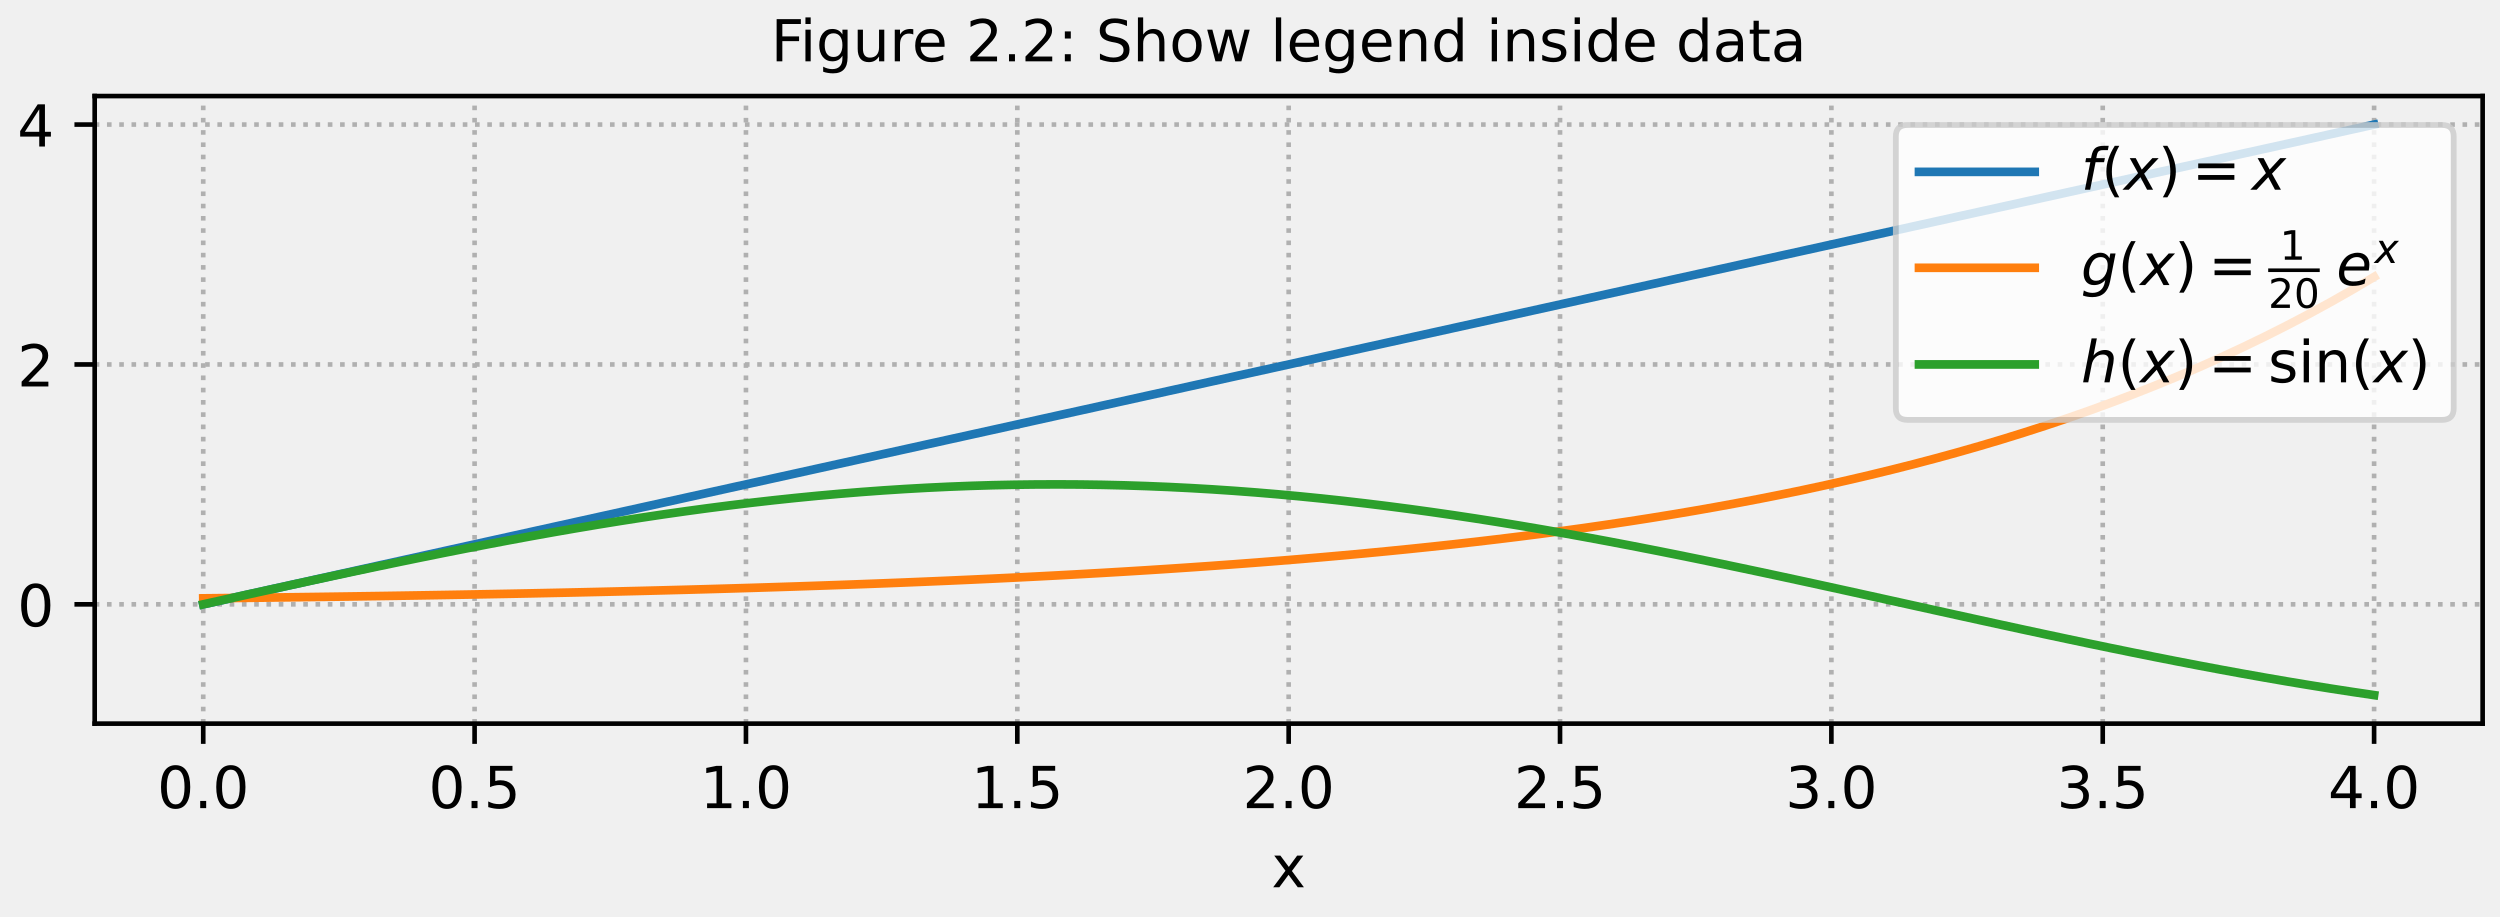
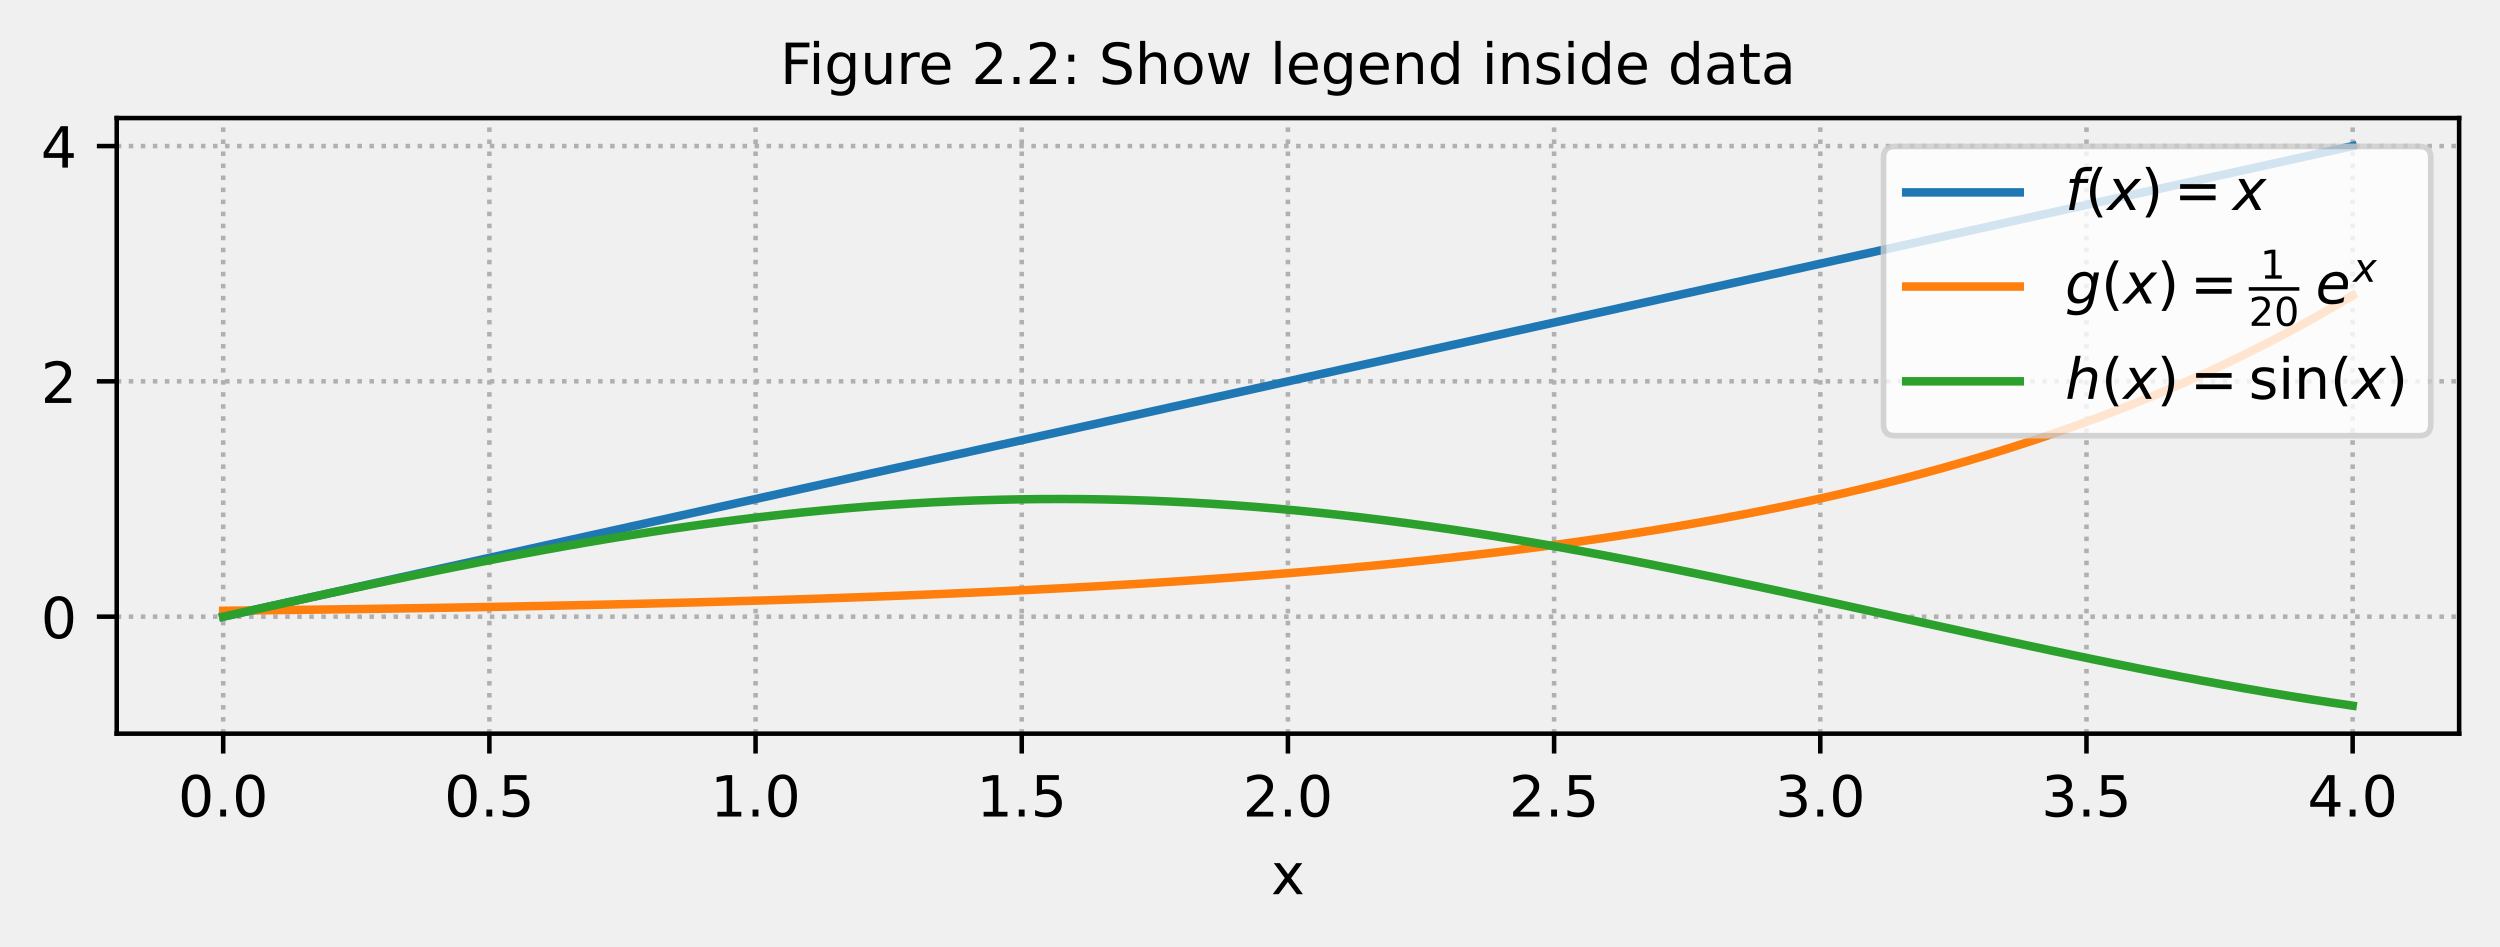
- <svg xmlns="http://www.w3.org/2000/svg" xmlns:xlink="http://www.w3.org/1999/xlink" width="432pt" height="158.4pt" viewBox="0 0 432 158.4" version="1.1">
+ <svg xmlns="http://www.w3.org/2000/svg" xmlns:xlink="http://www.w3.org/1999/xlink" width="440.4pt" height="166.8pt" viewBox="0 0 440.4 166.8" version="1.1">
  <defs>
    <style type="text/css">*{stroke-linejoin: round; stroke-linecap: butt}</style>
  </defs>
  <g id="figure_1">
    <g id="patch_1">
-       <path d="M 0 158.4  L 432 158.4  L 432 0  L 0 0  L 0 158.4  z " style="fill: none" />
+       <path d="M 0 166.8  L 440.4 166.8  L 440.4 0  L 0 0  L 0 166.8  z " style="fill: none" />
    </g>
    <g id="axes_1">
      <g id="patch_2">
-         <path d="M 16.363 125.044  L 429 125.044  L 429 16.599  L 16.363 16.599  L 16.363 125.044  z " style="fill: none" />
+         <path d="M 20.562 129.243  L 433.2 129.243  L 433.2 20.798  L 20.562 20.798  L 20.562 129.243  z " style="fill: none" />
      </g>
      <g id="matplotlib.axis_1">
        <g id="xtick_1">
          <g id="line2d_1">
-             <path d="M 35.119 125.044  L 35.119 16.599  " clip-path="url(#pe6e85cecbb)" style="fill: none; stroke-dasharray: 0.8,1.32; stroke-dashoffset: 0; stroke: #b0b0b0; stroke-width: 0.8" />
+             <path d="M 39.319 129.243  L 39.319 20.798  " clip-path="url(#p8696e04c1e)" style="fill: none; stroke-dasharray: 0.8,1.32; stroke-dashoffset: 0; stroke: #b0b0b0; stroke-width: 0.8" />
          </g>
          <g id="line2d_2">
            <defs>
-               <path id="md939936d06" d="M 0 0  L 0 3.5  " style="stroke: #000000; stroke-width: 0.8" />
+               <path id="m821833f0b9" d="M 0 0  L 0 3.5  " style="stroke: #000000; stroke-width: 0.8" />
            </defs>
            <g>
-               <use xlink:href="#md939936d06" x="35.119" y="125.044" style="stroke: #000000; stroke-width: 0.8" />
+               <use xlink:href="#m821833f0b9" x="39.319" y="129.243" style="stroke: #000000; stroke-width: 0.8" />
            </g>
          </g>
          <g id="text_1">
-             <text style="font-size: 10px; font-family: 'DejaVu Sans', 'Bitstream Vera Sans', 'Computer Modern Sans Serif', 'Lucida Grande', 'Verdana', 'Geneva', 'Lucid', 'Arial', 'Helvetica', 'Avant Garde', sans-serif; text-anchor: middle" x="35.119" y="139.642" transform="rotate(-0 35.11897 139.6419)">0.0</text>
+             <text style="font-size: 10px; font-family: 'DejaVu Sans', 'Bitstream Vera Sans', 'Computer Modern Sans Serif', 'Lucida Grande', 'Verdana', 'Geneva', 'Lucid', 'Arial', 'Helvetica', 'Avant Garde', sans-serif; text-anchor: middle" x="39.319" y="143.842" transform="rotate(-0 39.31873 143.8417)">0.0</text>
          </g>
        </g>
        <g id="xtick_2">
          <g id="line2d_3">
-             <path d="M 82.01 125.044  L 82.01 16.599  " clip-path="url(#pe6e85cecbb)" style="fill: none; stroke-dasharray: 0.8,1.32; stroke-dashoffset: 0; stroke: #b0b0b0; stroke-width: 0.8" />
+             <path d="M 86.209 129.243  L 86.209 20.798  " clip-path="url(#p8696e04c1e)" style="fill: none; stroke-dasharray: 0.8,1.32; stroke-dashoffset: 0; stroke: #b0b0b0; stroke-width: 0.8" />
          </g>
          <g id="line2d_4">
            <g>
-               <use xlink:href="#md939936d06" x="82.01" y="125.044" style="stroke: #000000; stroke-width: 0.8" />
+               <use xlink:href="#m821833f0b9" x="86.209" y="129.243" style="stroke: #000000; stroke-width: 0.8" />
            </g>
          </g>
          <g id="text_2">
-             <text style="font-size: 10px; font-family: 'DejaVu Sans', 'Bitstream Vera Sans', 'Computer Modern Sans Serif', 'Lucida Grande', 'Verdana', 'Geneva', 'Lucid', 'Arial', 'Helvetica', 'Avant Garde', sans-serif; text-anchor: middle" x="82.01" y="139.642" transform="rotate(-0 82.00954 139.6419)">0.5</text>
+             <text style="font-size: 10px; font-family: 'DejaVu Sans', 'Bitstream Vera Sans', 'Computer Modern Sans Serif', 'Lucida Grande', 'Verdana', 'Geneva', 'Lucid', 'Arial', 'Helvetica', 'Avant Garde', sans-serif; text-anchor: middle" x="86.209" y="143.842" transform="rotate(-0 86.2093 143.8417)">0.5</text>
          </g>
        </g>
        <g id="xtick_3">
          <g id="line2d_5">
-             <path d="M 128.9 125.044  L 128.9 16.599  " clip-path="url(#pe6e85cecbb)" style="fill: none; stroke-dasharray: 0.8,1.32; stroke-dashoffset: 0; stroke: #b0b0b0; stroke-width: 0.8" />
+             <path d="M 133.1 129.243  L 133.1 20.798  " clip-path="url(#p8696e04c1e)" style="fill: none; stroke-dasharray: 0.8,1.32; stroke-dashoffset: 0; stroke: #b0b0b0; stroke-width: 0.8" />
          </g>
          <g id="line2d_6">
            <g>
-               <use xlink:href="#md939936d06" x="128.9" y="125.044" style="stroke: #000000; stroke-width: 0.8" />
+               <use xlink:href="#m821833f0b9" x="133.1" y="129.243" style="stroke: #000000; stroke-width: 0.8" />
            </g>
          </g>
          <g id="text_3">
-             <text style="font-size: 10px; font-family: 'DejaVu Sans', 'Bitstream Vera Sans', 'Computer Modern Sans Serif', 'Lucida Grande', 'Verdana', 'Geneva', 'Lucid', 'Arial', 'Helvetica', 'Avant Garde', sans-serif; text-anchor: middle" x="128.9" y="139.642" transform="rotate(-0 128.9001 139.6419)">1.0</text>
+             <text style="font-size: 10px; font-family: 'DejaVu Sans', 'Bitstream Vera Sans', 'Computer Modern Sans Serif', 'Lucida Grande', 'Verdana', 'Geneva', 'Lucid', 'Arial', 'Helvetica', 'Avant Garde', sans-serif; text-anchor: middle" x="133.1" y="143.842" transform="rotate(-0 133.0999 143.8417)">1.0</text>
          </g>
        </g>
        <g id="xtick_4">
          <g id="line2d_7">
-             <path d="M 175.791 125.044  L 175.791 16.599  " clip-path="url(#pe6e85cecbb)" style="fill: none; stroke-dasharray: 0.8,1.32; stroke-dashoffset: 0; stroke: #b0b0b0; stroke-width: 0.8" />
+             <path d="M 179.99 129.243  L 179.99 20.798  " clip-path="url(#p8696e04c1e)" style="fill: none; stroke-dasharray: 0.8,1.32; stroke-dashoffset: 0; stroke: #b0b0b0; stroke-width: 0.8" />
          </g>
          <g id="line2d_8">
            <g>
-               <use xlink:href="#md939936d06" x="175.791" y="125.044" style="stroke: #000000; stroke-width: 0.8" />
+               <use xlink:href="#m821833f0b9" x="179.99" y="129.243" style="stroke: #000000; stroke-width: 0.8" />
            </g>
          </g>
          <g id="text_4">
-             <text style="font-size: 10px; font-family: 'DejaVu Sans', 'Bitstream Vera Sans', 'Computer Modern Sans Serif', 'Lucida Grande', 'Verdana', 'Geneva', 'Lucid', 'Arial', 'Helvetica', 'Avant Garde', sans-serif; text-anchor: middle" x="175.791" y="139.642" transform="rotate(-0 175.7907 139.6419)">1.5</text>
+             <text style="font-size: 10px; font-family: 'DejaVu Sans', 'Bitstream Vera Sans', 'Computer Modern Sans Serif', 'Lucida Grande', 'Verdana', 'Geneva', 'Lucid', 'Arial', 'Helvetica', 'Avant Garde', sans-serif; text-anchor: middle" x="179.99" y="143.842" transform="rotate(-0 179.9904 143.8417)">1.5</text>
          </g>
        </g>
        <g id="xtick_5">
          <g id="line2d_9">
-             <path d="M 222.681 125.044  L 222.681 16.599  " clip-path="url(#pe6e85cecbb)" style="fill: none; stroke-dasharray: 0.8,1.32; stroke-dashoffset: 0; stroke: #b0b0b0; stroke-width: 0.8" />
+             <path d="M 226.881 129.243  L 226.881 20.798  " clip-path="url(#p8696e04c1e)" style="fill: none; stroke-dasharray: 0.8,1.32; stroke-dashoffset: 0; stroke: #b0b0b0; stroke-width: 0.8" />
          </g>
          <g id="line2d_10">
            <g>
-               <use xlink:href="#md939936d06" x="222.681" y="125.044" style="stroke: #000000; stroke-width: 0.8" />
+               <use xlink:href="#m821833f0b9" x="226.881" y="129.243" style="stroke: #000000; stroke-width: 0.8" />
            </g>
          </g>
          <g id="text_5">
-             <text style="font-size: 10px; font-family: 'DejaVu Sans', 'Bitstream Vera Sans', 'Computer Modern Sans Serif', 'Lucida Grande', 'Verdana', 'Geneva', 'Lucid', 'Arial', 'Helvetica', 'Avant Garde', sans-serif; text-anchor: middle" x="222.681" y="139.642" transform="rotate(-0 222.6813 139.6419)">2.0</text>
+             <text style="font-size: 10px; font-family: 'DejaVu Sans', 'Bitstream Vera Sans', 'Computer Modern Sans Serif', 'Lucida Grande', 'Verdana', 'Geneva', 'Lucid', 'Arial', 'Helvetica', 'Avant Garde', sans-serif; text-anchor: middle" x="226.881" y="143.842" transform="rotate(-0 226.881 143.8417)">2.0</text>
          </g>
        </g>
        <g id="xtick_6">
          <g id="line2d_11">
-             <path d="M 269.572 125.044  L 269.572 16.599  " clip-path="url(#pe6e85cecbb)" style="fill: none; stroke-dasharray: 0.8,1.32; stroke-dashoffset: 0; stroke: #b0b0b0; stroke-width: 0.8" />
+             <path d="M 273.772 129.243  L 273.772 20.798  " clip-path="url(#p8696e04c1e)" style="fill: none; stroke-dasharray: 0.8,1.32; stroke-dashoffset: 0; stroke: #b0b0b0; stroke-width: 0.8" />
          </g>
          <g id="line2d_12">
            <g>
-               <use xlink:href="#md939936d06" x="269.572" y="125.044" style="stroke: #000000; stroke-width: 0.8" />
+               <use xlink:href="#m821833f0b9" x="273.772" y="129.243" style="stroke: #000000; stroke-width: 0.8" />
            </g>
          </g>
          <g id="text_6">
-             <text style="font-size: 10px; font-family: 'DejaVu Sans', 'Bitstream Vera Sans', 'Computer Modern Sans Serif', 'Lucida Grande', 'Verdana', 'Geneva', 'Lucid', 'Arial', 'Helvetica', 'Avant Garde', sans-serif; text-anchor: middle" x="269.572" y="139.642" transform="rotate(-0 269.5718 139.6419)">2.5</text>
+             <text style="font-size: 10px; font-family: 'DejaVu Sans', 'Bitstream Vera Sans', 'Computer Modern Sans Serif', 'Lucida Grande', 'Verdana', 'Geneva', 'Lucid', 'Arial', 'Helvetica', 'Avant Garde', sans-serif; text-anchor: middle" x="273.772" y="143.842" transform="rotate(-0 273.7716 143.8417)">2.5</text>
          </g>
        </g>
        <g id="xtick_7">
          <g id="line2d_13">
-             <path d="M 316.462 125.044  L 316.462 16.599  " clip-path="url(#pe6e85cecbb)" style="fill: none; stroke-dasharray: 0.8,1.32; stroke-dashoffset: 0; stroke: #b0b0b0; stroke-width: 0.8" />
+             <path d="M 320.662 129.243  L 320.662 20.798  " clip-path="url(#p8696e04c1e)" style="fill: none; stroke-dasharray: 0.8,1.32; stroke-dashoffset: 0; stroke: #b0b0b0; stroke-width: 0.8" />
          </g>
          <g id="line2d_14">
            <g>
-               <use xlink:href="#md939936d06" x="316.462" y="125.044" style="stroke: #000000; stroke-width: 0.8" />
+               <use xlink:href="#m821833f0b9" x="320.662" y="129.243" style="stroke: #000000; stroke-width: 0.8" />
            </g>
          </g>
          <g id="text_7">
-             <text style="font-size: 10px; font-family: 'DejaVu Sans', 'Bitstream Vera Sans', 'Computer Modern Sans Serif', 'Lucida Grande', 'Verdana', 'Geneva', 'Lucid', 'Arial', 'Helvetica', 'Avant Garde', sans-serif; text-anchor: middle" x="316.462" y="139.642" transform="rotate(-0 316.4624 139.6419)">3.0</text>
+             <text style="font-size: 10px; font-family: 'DejaVu Sans', 'Bitstream Vera Sans', 'Computer Modern Sans Serif', 'Lucida Grande', 'Verdana', 'Geneva', 'Lucid', 'Arial', 'Helvetica', 'Avant Garde', sans-serif; text-anchor: middle" x="320.662" y="143.842" transform="rotate(-0 320.6622 143.8417)">3.0</text>
          </g>
        </g>
        <g id="xtick_8">
          <g id="line2d_15">
-             <path d="M 363.353 125.044  L 363.353 16.599  " clip-path="url(#pe6e85cecbb)" style="fill: none; stroke-dasharray: 0.8,1.32; stroke-dashoffset: 0; stroke: #b0b0b0; stroke-width: 0.8" />
+             <path d="M 367.553 129.243  L 367.553 20.798  " clip-path="url(#p8696e04c1e)" style="fill: none; stroke-dasharray: 0.8,1.32; stroke-dashoffset: 0; stroke: #b0b0b0; stroke-width: 0.8" />
          </g>
          <g id="line2d_16">
            <g>
-               <use xlink:href="#md939936d06" x="363.353" y="125.044" style="stroke: #000000; stroke-width: 0.8" />
+               <use xlink:href="#m821833f0b9" x="367.553" y="129.243" style="stroke: #000000; stroke-width: 0.8" />
            </g>
          </g>
          <g id="text_8">
-             <text style="font-size: 10px; font-family: 'DejaVu Sans', 'Bitstream Vera Sans', 'Computer Modern Sans Serif', 'Lucida Grande', 'Verdana', 'Geneva', 'Lucid', 'Arial', 'Helvetica', 'Avant Garde', sans-serif; text-anchor: middle" x="363.353" y="139.642" transform="rotate(-0 363.353 139.6419)">3.5</text>
+             <text style="font-size: 10px; font-family: 'DejaVu Sans', 'Bitstream Vera Sans', 'Computer Modern Sans Serif', 'Lucida Grande', 'Verdana', 'Geneva', 'Lucid', 'Arial', 'Helvetica', 'Avant Garde', sans-serif; text-anchor: middle" x="367.553" y="143.842" transform="rotate(-0 367.5527 143.8417)">3.5</text>
          </g>
        </g>
        <g id="xtick_9">
          <g id="line2d_17">
-             <path d="M 410.244 125.044  L 410.244 16.599  " clip-path="url(#pe6e85cecbb)" style="fill: none; stroke-dasharray: 0.8,1.32; stroke-dashoffset: 0; stroke: #b0b0b0; stroke-width: 0.8" />
+             <path d="M 414.443 129.243  L 414.443 20.798  " clip-path="url(#p8696e04c1e)" style="fill: none; stroke-dasharray: 0.8,1.32; stroke-dashoffset: 0; stroke: #b0b0b0; stroke-width: 0.8" />
          </g>
          <g id="line2d_18">
            <g>
-               <use xlink:href="#md939936d06" x="410.244" y="125.044" style="stroke: #000000; stroke-width: 0.8" />
+               <use xlink:href="#m821833f0b9" x="414.443" y="129.243" style="stroke: #000000; stroke-width: 0.8" />
            </g>
          </g>
          <g id="text_9">
-             <text style="font-size: 10px; font-family: 'DejaVu Sans', 'Bitstream Vera Sans', 'Computer Modern Sans Serif', 'Lucida Grande', 'Verdana', 'Geneva', 'Lucid', 'Arial', 'Helvetica', 'Avant Garde', sans-serif; text-anchor: middle" x="410.244" y="139.642" transform="rotate(-0 410.2435 139.6419)">4.0</text>
+             <text style="font-size: 10px; font-family: 'DejaVu Sans', 'Bitstream Vera Sans', 'Computer Modern Sans Serif', 'Lucida Grande', 'Verdana', 'Geneva', 'Lucid', 'Arial', 'Helvetica', 'Avant Garde', sans-serif; text-anchor: middle" x="414.443" y="143.842" transform="rotate(-0 414.4433 143.8417)">4.0</text>
          </g>
        </g>
        <g id="text_10">
-           <text style="font-size: 10px; font-family: 'DejaVu Sans', 'Bitstream Vera Sans', 'Computer Modern Sans Serif', 'Lucida Grande', 'Verdana', 'Geneva', 'Lucid', 'Arial', 'Helvetica', 'Avant Garde', sans-serif; text-anchor: middle" x="222.681" y="153.32" transform="rotate(-0 222.6813 153.3201)">x</text>
+           <text style="font-size: 10px; font-family: 'DejaVu Sans', 'Bitstream Vera Sans', 'Computer Modern Sans Serif', 'Lucida Grande', 'Verdana', 'Geneva', 'Lucid', 'Arial', 'Helvetica', 'Avant Garde', sans-serif; text-anchor: middle" x="226.881" y="157.52" transform="rotate(-0 226.881 157.5198)">x</text>
        </g>
      </g>
      <g id="matplotlib.axis_2">
        <g id="ytick_1">
          <g id="line2d_19">
-             <path d="M 16.363 104.429  L 429 104.429  " clip-path="url(#pe6e85cecbb)" style="fill: none; stroke-dasharray: 0.8,1.32; stroke-dashoffset: 0; stroke: #b0b0b0; stroke-width: 0.8" />
+             <path d="M 20.562 108.629  L 433.2 108.629  " clip-path="url(#p8696e04c1e)" style="fill: none; stroke-dasharray: 0.8,1.32; stroke-dashoffset: 0; stroke: #b0b0b0; stroke-width: 0.8" />
          </g>
          <g id="line2d_20">
            <defs>
-               <path id="m8691de500a" d="M 0 0  L -3.5 0  " style="stroke: #000000; stroke-width: 0.8" />
+               <path id="meccaccd189" d="M 0 0  L -3.5 0  " style="stroke: #000000; stroke-width: 0.8" />
            </defs>
            <g>
-               <use xlink:href="#m8691de500a" x="16.363" y="104.429" style="stroke: #000000; stroke-width: 0.8" />
+               <use xlink:href="#meccaccd189" x="20.562" y="108.629" style="stroke: #000000; stroke-width: 0.8" />
            </g>
          </g>
          <g id="text_11">
-             <text style="font-size: 10px; font-family: 'DejaVu Sans', 'Bitstream Vera Sans', 'Computer Modern Sans Serif', 'Lucida Grande', 'Verdana', 'Geneva', 'Lucid', 'Arial', 'Helvetica', 'Avant Garde', sans-serif; text-anchor: end" x="9.363" y="108.228" transform="rotate(-0 9.36274 108.2285)">0</text>
+             <text style="font-size: 10px; font-family: 'DejaVu Sans', 'Bitstream Vera Sans', 'Computer Modern Sans Serif', 'Lucida Grande', 'Verdana', 'Geneva', 'Lucid', 'Arial', 'Helvetica', 'Avant Garde', sans-serif; text-anchor: end" x="13.562" y="112.428" transform="rotate(-0 13.5625 112.4282)">0</text>
          </g>
        </g>
        <g id="ytick_2">
          <g id="line2d_21">
-             <path d="M 16.363 62.979  L 429 62.979  " clip-path="url(#pe6e85cecbb)" style="fill: none; stroke-dasharray: 0.8,1.32; stroke-dashoffset: 0; stroke: #b0b0b0; stroke-width: 0.8" />
+             <path d="M 20.562 67.178  L 433.2 67.178  " clip-path="url(#p8696e04c1e)" style="fill: none; stroke-dasharray: 0.8,1.32; stroke-dashoffset: 0; stroke: #b0b0b0; stroke-width: 0.8" />
          </g>
          <g id="line2d_22">
            <g>
-               <use xlink:href="#m8691de500a" x="16.363" y="62.979" style="stroke: #000000; stroke-width: 0.8" />
+               <use xlink:href="#meccaccd189" x="20.562" y="67.178" style="stroke: #000000; stroke-width: 0.8" />
            </g>
          </g>
          <g id="text_12">
-             <text style="font-size: 10px; font-family: 'DejaVu Sans', 'Bitstream Vera Sans', 'Computer Modern Sans Serif', 'Lucida Grande', 'Verdana', 'Geneva', 'Lucid', 'Arial', 'Helvetica', 'Avant Garde', sans-serif; text-anchor: end" x="9.363" y="66.778" transform="rotate(-0 9.36274 66.77783)">2</text>
+             <text style="font-size: 10px; font-family: 'DejaVu Sans', 'Bitstream Vera Sans', 'Computer Modern Sans Serif', 'Lucida Grande', 'Verdana', 'Geneva', 'Lucid', 'Arial', 'Helvetica', 'Avant Garde', sans-serif; text-anchor: end" x="13.562" y="70.978" transform="rotate(-0 13.5625 70.97759)">2</text>
          </g>
        </g>
        <g id="ytick_3">
          <g id="line2d_23">
-             <path d="M 16.363 21.528  L 429 21.528  " clip-path="url(#pe6e85cecbb)" style="fill: none; stroke-dasharray: 0.8,1.32; stroke-dashoffset: 0; stroke: #b0b0b0; stroke-width: 0.8" />
+             <path d="M 20.562 25.728  L 433.2 25.728  " clip-path="url(#p8696e04c1e)" style="fill: none; stroke-dasharray: 0.8,1.32; stroke-dashoffset: 0; stroke: #b0b0b0; stroke-width: 0.8" />
          </g>
          <g id="line2d_24">
            <g>
-               <use xlink:href="#m8691de500a" x="16.363" y="21.528" style="stroke: #000000; stroke-width: 0.8" />
+               <use xlink:href="#meccaccd189" x="20.562" y="25.728" style="stroke: #000000; stroke-width: 0.8" />
            </g>
          </g>
          <g id="text_13">
-             <text style="font-size: 10px; font-family: 'DejaVu Sans', 'Bitstream Vera Sans', 'Computer Modern Sans Serif', 'Lucida Grande', 'Verdana', 'Geneva', 'Lucid', 'Arial', 'Helvetica', 'Avant Garde', sans-serif; text-anchor: end" x="9.363" y="25.327" transform="rotate(-0 9.36274 25.32721)">4</text>
+             <text style="font-size: 10px; font-family: 'DejaVu Sans', 'Bitstream Vera Sans', 'Computer Modern Sans Serif', 'Lucida Grande', 'Verdana', 'Geneva', 'Lucid', 'Arial', 'Helvetica', 'Avant Garde', sans-serif; text-anchor: end" x="13.562" y="29.527" transform="rotate(-0 13.5625 29.52697)">4</text>
          </g>
        </g>
      </g>
      <g id="line2d_25">
-         <path d="M 35.119 104.429  L 38.908 103.592  L 42.697 102.754  L 46.486 101.917  L 50.276 101.08  L 54.065 100.242  L 57.854 99.405  L 61.643 98.568  L 65.432 97.73  L 69.221 96.893  L 73.01 96.055  L 76.799 95.218  L 80.589 94.381  L 84.378 93.543  L 88.167 92.706  L 91.956 91.868  L 95.745 91.031  L 99.534 90.194  L 103.323 89.356  L 107.113 88.519  L 110.902 87.682  L 114.691 86.844  L 118.48 86.007  L 122.269 85.169  L 126.058 84.332  L 129.847 83.495  L 133.637 82.657  L 137.426 81.82  L 141.215 80.982  L 145.004 80.145  L 148.793 79.308  L 152.582 78.47  L 156.371 77.633  L 160.16 76.795  L 163.95 75.958  L 167.739 75.121  L 171.528 74.283  L 175.317 73.446  L 179.106 72.609  L 182.895 71.771  L 186.684 70.934  L 190.474 70.096  L 194.263 69.259  L 198.052 68.422  L 201.841 67.584  L 205.63 66.747  L 209.419 65.909  L 213.208 65.072  L 216.998 64.235  L 220.787 63.397  L 224.576 62.56  L 228.365 61.723  L 232.154 60.885  L 235.943 60.048  L 239.732 59.21  L 243.522 58.373  L 247.311 57.536  L 251.1 56.698  L 254.889 55.861  L 258.678 55.023  L 262.467 54.186  L 266.256 53.349  L 270.045 52.511  L 273.835 51.674  L 277.624 50.837  L 281.413 49.999  L 285.202 49.162  L 288.991 48.324  L 292.78 47.487  L 296.569 46.65  L 300.359 45.812  L 304.148 44.975  L 307.937 44.137  L 311.726 43.3  L 315.515 42.463  L 319.304 41.625  L 323.093 40.788  L 326.883 39.95  L 330.672 39.113  L 334.461 38.276  L 338.25 37.438  L 342.039 36.601  L 345.828 35.764  L 349.617 34.926  L 353.406 34.089  L 357.196 33.251  L 360.985 32.414  L 364.774 31.577  L 368.563 30.739  L 372.352 29.902  L 376.141 29.064  L 379.93 28.227  L 383.72 27.39  L 387.509 26.552  L 391.298 25.715  L 395.087 24.878  L 398.876 24.04  L 402.665 23.203  L 406.454 22.365  L 410.244 21.528  " clip-path="url(#pe6e85cecbb)" style="fill: none; stroke: #1f77b4; stroke-width: 1.5; stroke-linecap: square" />
+         <path d="M 39.319 108.629  L 43.108 107.792  L 46.897 106.954  L 50.686 106.117  L 54.475 105.279  L 58.264 104.442  L 62.054 103.605  L 65.843 102.767  L 69.632 101.93  L 73.421 101.093  L 77.21 100.255  L 80.999 99.418  L 84.788 98.58  L 88.578 97.743  L 92.367 96.906  L 96.156 96.068  L 99.945 95.231  L 103.734 94.393  L 107.523 93.556  L 111.312 92.719  L 115.101 91.881  L 118.891 91.044  L 122.68 90.206  L 126.469 89.369  L 130.258 88.532  L 134.047 87.694  L 137.836 86.857  L 141.625 86.02  L 145.415 85.182  L 149.204 84.345  L 152.993 83.507  L 156.782 82.67  L 160.571 81.833  L 164.36 80.995  L 168.149 80.158  L 171.939 79.32  L 175.728 78.483  L 179.517 77.646  L 183.306 76.808  L 187.095 75.971  L 190.884 75.134  L 194.673 74.296  L 198.462 73.459  L 202.252 72.621  L 206.041 71.784  L 209.83 70.947  L 213.619 70.109  L 217.408 69.272  L 221.197 68.434  L 224.986 67.597  L 228.776 66.76  L 232.565 65.922  L 236.354 65.085  L 240.143 64.248  L 243.932 63.41  L 247.721 62.573  L 251.51 61.735  L 255.3 60.898  L 259.089 60.061  L 262.878 59.223  L 266.667 58.386  L 270.456 57.548  L 274.245 56.711  L 278.034 55.874  L 281.823 55.036  L 285.613 54.199  L 289.402 53.361  L 293.191 52.524  L 296.98 51.687  L 300.769 50.849  L 304.558 50.012  L 308.347 49.175  L 312.137 48.337  L 315.926 47.5  L 319.715 46.662  L 323.504 45.825  L 327.293 44.988  L 331.082 44.15  L 334.871 43.313  L 338.661 42.475  L 342.45 41.638  L 346.239 40.801  L 350.028 39.963  L 353.817 39.126  L 357.606 38.289  L 361.395 37.451  L 365.185 36.614  L 368.974 35.776  L 372.763 34.939  L 376.552 34.102  L 380.341 33.264  L 384.13 32.427  L 387.919 31.589  L 391.708 30.752  L 395.498 29.915  L 399.287 29.077  L 403.076 28.24  L 406.865 27.403  L 410.654 26.565  L 414.443 25.728  " clip-path="url(#p8696e04c1e)" style="fill: none; stroke: #1f77b4; stroke-width: 1.5; stroke-linecap: square" />
      </g>
      <g id="line2d_26">
-         <path d="M 35.119 103.393  L 38.908 103.35  L 42.697 103.306  L 46.486 103.259  L 50.276 103.211  L 54.065 103.161  L 57.854 103.109  L 61.643 103.054  L 65.432 102.998  L 69.221 102.939  L 73.01 102.877  L 76.799 102.813  L 80.589 102.746  L 84.378 102.677  L 88.167 102.605  L 91.956 102.53  L 95.745 102.451  L 99.534 102.37  L 103.323 102.285  L 107.113 102.196  L 110.902 102.104  L 114.691 102.008  L 118.48 101.909  L 122.269 101.805  L 126.058 101.696  L 129.847 101.584  L 133.637 101.466  L 137.426 101.344  L 141.215 101.217  L 145.004 101.085  L 148.793 100.947  L 152.582 100.803  L 156.371 100.654  L 160.16 100.498  L 163.95 100.336  L 167.739 100.167  L 171.528 99.991  L 175.317 99.808  L 179.106 99.618  L 182.895 99.42  L 186.684 99.213  L 190.474 98.998  L 194.263 98.774  L 198.052 98.541  L 201.841 98.298  L 205.63 98.045  L 209.419 97.782  L 213.208 97.508  L 216.998 97.222  L 220.787 96.925  L 224.576 96.616  L 228.365 96.294  L 232.154 95.958  L 235.943 95.609  L 239.732 95.245  L 243.522 94.867  L 247.311 94.472  L 251.1 94.062  L 254.889 93.635  L 258.678 93.189  L 262.467 92.726  L 266.256 92.243  L 270.045 91.741  L 273.835 91.218  L 277.624 90.673  L 281.413 90.106  L 285.202 89.515  L 288.991 88.9  L 292.78 88.26  L 296.569 87.594  L 300.359 86.899  L 304.148 86.177  L 307.937 85.424  L 311.726 84.64  L 315.515 83.824  L 319.304 82.975  L 323.093 82.09  L 326.883 81.169  L 330.672 80.21  L 334.461 79.212  L 338.25 78.172  L 342.039 77.089  L 345.828 75.962  L 349.617 74.788  L 353.406 73.566  L 357.196 72.294  L 360.985 70.969  L 364.774 69.589  L 368.563 68.152  L 372.352 66.657  L 376.141 65.099  L 379.93 63.478  L 383.72 61.789  L 387.509 60.031  L 391.298 58.2  L 395.087 56.294  L 398.876 54.31  L 402.665 52.243  L 406.454 50.091  L 410.244 47.851  " clip-path="url(#pe6e85cecbb)" style="fill: none; stroke: #ff7f0e; stroke-width: 1.5; stroke-linecap: square" />
+         <path d="M 39.319 107.593  L 43.108 107.55  L 46.897 107.506  L 50.686 107.459  L 54.475 107.411  L 58.264 107.361  L 62.054 107.308  L 65.843 107.254  L 69.632 107.197  L 73.421 107.138  L 77.21 107.077  L 80.999 107.013  L 84.788 106.946  L 88.578 106.877  L 92.367 106.805  L 96.156 106.729  L 99.945 106.651  L 103.734 106.569  L 107.523 106.485  L 111.312 106.396  L 115.101 106.304  L 118.891 106.208  L 122.68 106.108  L 126.469 106.004  L 130.258 105.896  L 134.047 105.784  L 137.836 105.666  L 141.625 105.544  L 145.415 105.417  L 149.204 105.284  L 152.993 105.147  L 156.782 105.003  L 160.571 104.853  L 164.36 104.698  L 168.149 104.536  L 171.939 104.367  L 175.728 104.191  L 179.517 104.008  L 183.306 103.818  L 187.095 103.619  L 190.884 103.413  L 194.673 103.198  L 198.462 102.974  L 202.252 102.741  L 206.041 102.498  L 209.83 102.245  L 213.619 101.982  L 217.408 101.708  L 221.197 101.422  L 224.986 101.125  L 228.776 100.816  L 232.565 100.494  L 236.354 100.158  L 240.143 99.809  L 243.932 99.445  L 247.721 99.067  L 251.51 98.672  L 255.3 98.262  L 259.089 97.834  L 262.878 97.389  L 266.667 96.926  L 270.456 96.443  L 274.245 95.941  L 278.034 95.418  L 281.823 94.873  L 285.613 94.306  L 289.402 93.715  L 293.191 93.1  L 296.98 92.46  L 300.769 91.793  L 304.558 91.099  L 308.347 90.376  L 312.137 89.624  L 315.926 88.84  L 319.715 88.024  L 323.504 87.175  L 327.293 86.29  L 331.082 85.369  L 334.871 84.41  L 338.661 83.411  L 342.45 82.372  L 346.239 81.289  L 350.028 80.162  L 353.817 78.988  L 357.606 77.766  L 361.395 76.493  L 365.185 75.168  L 368.974 73.789  L 372.763 72.352  L 376.552 70.856  L 380.341 69.299  L 384.13 67.677  L 387.919 65.989  L 391.708 64.231  L 395.498 62.4  L 399.287 60.494  L 403.076 58.509  L 406.865 56.443  L 410.654 54.291  L 414.443 52.051  " clip-path="url(#p8696e04c1e)" style="fill: none; stroke: #ff7f0e; stroke-width: 1.5; stroke-linecap: square" />
      </g>
      <g id="line2d_27">
-         <path d="M 35.119 104.429  L 38.908 103.592  L 42.697 102.756  L 46.486 101.923  L 50.276 101.094  L 54.065 100.271  L 57.854 99.454  L 61.643 98.645  L 65.432 97.846  L 69.221 97.058  L 73.01 96.281  L 76.799 95.518  L 80.589 94.77  L 84.378 94.037  L 88.167 93.321  L 91.956 92.623  L 95.745 91.945  L 99.534 91.287  L 103.323 90.65  L 107.113 90.036  L 110.902 89.446  L 114.691 88.879  L 118.48 88.339  L 122.269 87.824  L 126.058 87.337  L 129.847 86.877  L 133.637 86.446  L 137.426 86.045  L 141.215 85.673  L 145.004 85.333  L 148.793 85.023  L 152.582 84.745  L 156.371 84.499  L 160.16 84.286  L 163.95 84.105  L 167.739 83.958  L 171.528 83.844  L 175.317 83.764  L 179.106 83.717  L 182.895 83.704  L 186.684 83.725  L 190.474 83.78  L 194.263 83.869  L 198.052 83.991  L 201.841 84.146  L 205.63 84.335  L 209.419 84.556  L 213.208 84.81  L 216.998 85.096  L 220.787 85.413  L 224.576 85.762  L 228.365 86.141  L 232.154 86.55  L 235.943 86.987  L 239.732 87.454  L 243.522 87.948  L 247.311 88.469  L 251.1 89.016  L 254.889 89.588  L 258.678 90.185  L 262.467 90.805  L 266.256 91.447  L 270.045 92.11  L 273.835 92.793  L 277.624 93.495  L 281.413 94.215  L 285.202 94.952  L 288.991 95.704  L 292.78 96.471  L 296.569 97.25  L 300.359 98.042  L 304.148 98.843  L 307.937 99.654  L 311.726 100.472  L 315.515 101.297  L 319.304 102.127  L 323.093 102.961  L 326.883 103.798  L 330.672 104.635  L 334.461 105.472  L 338.25 106.307  L 342.039 107.139  L 345.828 107.967  L 349.617 108.789  L 353.406 109.604  L 357.196 110.41  L 360.985 111.207  L 364.774 111.993  L 368.563 112.766  L 372.352 113.525  L 376.141 114.27  L 379.93 114.999  L 383.72 115.71  L 387.509 116.404  L 391.298 117.077  L 395.087 117.73  L 398.876 118.361  L 402.665 118.97  L 406.454 119.554  L 410.244 120.114  " clip-path="url(#pe6e85cecbb)" style="fill: none; stroke: #2ca02c; stroke-width: 1.5; stroke-linecap: square" />
+         <path d="M 39.319 108.629  L 43.108 107.792  L 46.897 106.956  L 50.686 106.123  L 54.475 105.294  L 58.264 104.47  L 62.054 103.654  L 65.843 102.845  L 69.632 102.046  L 73.421 101.258  L 77.21 100.481  L 80.999 99.718  L 84.788 98.969  L 88.578 98.237  L 92.367 97.521  L 96.156 96.823  L 99.945 96.145  L 103.734 95.487  L 107.523 94.85  L 111.312 94.236  L 115.101 93.645  L 118.891 93.079  L 122.68 92.538  L 126.469 92.024  L 130.258 91.537  L 134.047 91.077  L 137.836 90.646  L 141.625 90.245  L 145.415 89.873  L 149.204 89.532  L 152.993 89.223  L 156.782 88.945  L 160.571 88.699  L 164.36 88.485  L 168.149 88.305  L 171.939 88.157  L 175.728 88.044  L 179.517 87.963  L 183.306 87.917  L 187.095 87.904  L 190.884 87.925  L 194.673 87.98  L 198.462 88.068  L 202.252 88.191  L 206.041 88.346  L 209.83 88.535  L 213.619 88.756  L 217.408 89.01  L 221.197 89.296  L 224.986 89.613  L 228.776 89.962  L 232.565 90.341  L 236.354 90.749  L 240.143 91.187  L 243.932 91.654  L 247.721 92.148  L 251.51 92.669  L 255.3 93.216  L 259.089 93.788  L 262.878 94.385  L 266.667 95.004  L 270.456 95.646  L 274.245 96.309  L 278.034 96.993  L 281.823 97.695  L 285.613 98.415  L 289.402 99.152  L 293.191 99.904  L 296.98 100.671  L 300.769 101.45  L 304.558 102.241  L 308.347 103.043  L 312.137 103.854  L 315.926 104.672  L 319.715 105.497  L 323.504 106.327  L 327.293 107.161  L 331.082 107.997  L 334.871 108.835  L 338.661 109.672  L 342.45 110.507  L 346.239 111.339  L 350.028 112.167  L 353.817 112.989  L 357.606 113.804  L 361.395 114.61  L 365.185 115.407  L 368.974 116.192  L 372.763 116.966  L 376.552 117.725  L 380.341 118.47  L 384.13 119.199  L 387.919 119.91  L 391.708 120.603  L 395.498 121.277  L 399.287 121.93  L 403.076 122.561  L 406.865 123.169  L 410.654 123.754  L 414.443 124.314  " clip-path="url(#p8696e04c1e)" style="fill: none; stroke: #2ca02c; stroke-width: 1.5; stroke-linecap: square" />
      </g>
      <g id="patch_3">
-         <path d="M 16.363 125.044  L 16.363 16.599  " style="fill: none; stroke: #000000; stroke-width: 0.8; stroke-linejoin: miter; stroke-linecap: square" />
+         <path d="M 20.562 129.243  L 20.562 20.798  " style="fill: none; stroke: #000000; stroke-width: 0.8; stroke-linejoin: miter; stroke-linecap: square" />
      </g>
      <g id="patch_4">
-         <path d="M 429 125.044  L 429 16.599  " style="fill: none; stroke: #000000; stroke-width: 0.8; stroke-linejoin: miter; stroke-linecap: square" />
+         <path d="M 433.2 129.243  L 433.2 20.798  " style="fill: none; stroke: #000000; stroke-width: 0.8; stroke-linejoin: miter; stroke-linecap: square" />
      </g>
      <g id="patch_5">
-         <path d="M 16.363 125.044  L 429 125.044  " style="fill: none; stroke: #000000; stroke-width: 0.8; stroke-linejoin: miter; stroke-linecap: square" />
+         <path d="M 20.562 129.243  L 433.2 129.243  " style="fill: none; stroke: #000000; stroke-width: 0.8; stroke-linejoin: miter; stroke-linecap: square" />
      </g>
      <g id="patch_6">
-         <path d="M 16.363 16.599  L 429 16.599  " style="fill: none; stroke: #000000; stroke-width: 0.8; stroke-linejoin: miter; stroke-linecap: square" />
+         <path d="M 20.562 20.798  L 433.2 20.798  " style="fill: none; stroke: #000000; stroke-width: 0.8; stroke-linejoin: miter; stroke-linecap: square" />
      </g>
      <g id="text_14">
-         <text style="font-size: 10px; font-family: 'DejaVu Sans', 'Bitstream Vera Sans', 'Computer Modern Sans Serif', 'Lucida Grande', 'Verdana', 'Geneva', 'Lucid', 'Arial', 'Helvetica', 'Avant Garde', sans-serif; text-anchor: middle" x="222.681" y="10.599" transform="rotate(-0 222.6813 10.59868)">Figure 2.2: Show legend inside data</text>
+         <text style="font-size: 10px; font-family: 'DejaVu Sans', 'Bitstream Vera Sans', 'Computer Modern Sans Serif', 'Lucida Grande', 'Verdana', 'Geneva', 'Lucid', 'Arial', 'Helvetica', 'Avant Garde', sans-serif; text-anchor: middle" x="226.881" y="14.798" transform="rotate(-0 226.881 14.79844)">Figure 2.2: Show legend inside data</text>
      </g>
      <g id="legend_1">
        <g id="patch_7">
-           <path d="M 329.6 72.555  L 422 72.555  Q 424 72.555 424 70.555  L 424 23.599  Q 424 21.599 422 21.599  L 329.6 21.599  Q 327.6 21.599 327.6 23.599  L 327.6 70.555  Q 327.6 72.555 329.6 72.555  z " style="fill: #ffffff; opacity: 0.8; stroke: #cccccc; stroke-linejoin: miter" />
+           <path d="M 333.8 76.755  L 426.2 76.755  Q 428.2 76.755 428.2 74.755  L 428.2 27.798  Q 428.2 25.798 426.2 25.798  L 333.8 25.798  Q 331.8 25.798 331.8 27.798  L 331.8 74.755  Q 331.8 76.755 333.8 76.755  z " style="fill: #ffffff; opacity: 0.8; stroke: #cccccc; stroke-linejoin: miter" />
        </g>
        <g id="line2d_28">
-           <path d="M 331.6 29.697  L 341.6 29.697  L 351.6 29.697  " style="fill: none; stroke: #1f77b4; stroke-width: 1.5; stroke-linecap: square" />
+           <path d="M 335.8 33.897  L 345.8 33.897  L 355.8 33.897  " style="fill: none; stroke: #1f77b4; stroke-width: 1.5; stroke-linecap: square" />
        </g>
        <g id="text_15">
-           <g transform="translate(359.5998 33.19711)">
+           <g transform="translate(363.7995 37.39688)">
            <text>
              <tspan x="0" y="-0.406" style="font-style: oblique; font-size: 10px; font-family: 'DejaVu Sans'">f</tspan>
              <tspan x="7.422" y="-0.406" style="font-style: oblique; font-size: 10px; font-family: 'DejaVu Sans'">x</tspan>
              <tspan x="29.517" y="-0.406" style="font-style: oblique; font-size: 10px; font-family: 'DejaVu Sans'">x</tspan>
              <tspan x="3.521" y="-0.406" style="font-size: 10px; font-family: 'DejaVu Sans'">(</tspan>
              <tspan x="13.34" y="-0.406" style="font-size: 10px; font-family: 'DejaVu Sans'">)</tspan>
              <tspan x="19.189" y="-0.406" style="font-size: 10px; font-family: 'DejaVu Sans'">=</tspan>
            </text>
          </g>
        </g>
        <g id="line2d_29">
-           <path d="M 331.6 46.277  L 341.6 46.277  L 351.6 46.277  " style="fill: none; stroke: #ff7f0e; stroke-width: 1.5; stroke-linecap: square" />
+           <path d="M 335.8 50.477  L 345.8 50.477  L 355.8 50.477  " style="fill: none; stroke: #ff7f0e; stroke-width: 1.5; stroke-linecap: square" />
        </g>
        <g id="text_16">
-           <g transform="translate(359.5998 49.7768)">
+           <g transform="translate(363.7995 53.97656)">
            <text>
              <tspan x="0" y="-0.509" style="font-style: oblique; font-size: 10px; font-family: 'DejaVu Sans'">g</tspan>
              <tspan x="10.249" y="-0.509" style="font-style: oblique; font-size: 10px; font-family: 'DejaVu Sans'">x</tspan>
              <tspan x="44.125" y="-0.509" style="font-style: oblique; font-size: 10px; font-family: 'DejaVu Sans'">e</tspan>
              <tspan x="6.348" y="-0.509" style="font-size: 10px; font-family: 'DejaVu Sans'">(</tspan>
              <tspan x="16.167" y="-0.509" style="font-size: 10px; font-family: 'DejaVu Sans'">)</tspan>
              <tspan x="22.017" y="-0.509" style="font-size: 10px; font-family: 'DejaVu Sans'">=</tspan>
              <tspan x="32.344" y="3.428" style="font-size: 7px; font-family: 'DejaVu Sans'">2</tspan>
              <tspan x="34.344" y="-4.892" style="font-size: 7px; font-family: 'DejaVu Sans'">1</tspan>
              <tspan x="36.797" y="3.428" style="font-size: 7px; font-family: 'DejaVu Sans'">0</tspan>
              <tspan x="50.741" y="-4.338" style="font-style: oblique; font-size: 7px; font-family: 'DejaVu Sans'">x</tspan>
            </text>
            <rect x="32.344" y="-3.392" width="8.907" height="0.625" />
          </g>
        </g>
        <g id="line2d_30">
-           <path d="M 331.6 62.975  L 341.6 62.975  L 351.6 62.975  " style="fill: none; stroke: #2ca02c; stroke-width: 1.5; stroke-linecap: square" />
+           <path d="M 335.8 67.175  L 345.8 67.175  L 355.8 67.175  " style="fill: none; stroke: #2ca02c; stroke-width: 1.5; stroke-linecap: square" />
        </g>
        <g id="text_17">
-           <g transform="translate(359.5998 66.47524)">
+           <g transform="translate(363.7995 70.675)">
            <text>
              <tspan x="0" y="-0.406" style="font-style: oblique; font-size: 10px; font-family: 'DejaVu Sans'">h</tspan>
              <tspan x="10.239" y="-0.406" style="font-style: oblique; font-size: 10px; font-family: 'DejaVu Sans'">x</tspan>
              <tspan x="50.562" y="-0.406" style="font-style: oblique; font-size: 10px; font-family: 'DejaVu Sans'">x</tspan>
              <tspan x="6.338" y="-0.406" style="font-size: 10px; font-family: 'DejaVu Sans'">(</tspan>
              <tspan x="16.157" y="-0.406" style="font-size: 10px; font-family: 'DejaVu Sans'">)</tspan>
              <tspan x="22.007" y="-0.406" style="font-size: 10px; font-family: 'DejaVu Sans'">=</tspan>
              <tspan x="32.334" y="-0.406" style="font-size: 10px; font-family: 'DejaVu Sans'">s</tspan>
              <tspan x="37.544" y="-0.406" style="font-size: 10px; font-family: 'DejaVu Sans'">i</tspan>
              <tspan x="40.322" y="-0.406" style="font-size: 10px; font-family: 'DejaVu Sans'">n</tspan>
              <tspan x="46.66" y="-0.406" style="font-size: 10px; font-family: 'DejaVu Sans'">(</tspan>
              <tspan x="56.479" y="-0.406" style="font-size: 10px; font-family: 'DejaVu Sans'">)</tspan>
            </text>
          </g>
        </g>
      </g>
    </g>
  </g>
  <defs>
-     <clipPath id="pe6e85cecbb">
-       <rect x="16.363" y="16.599" width="412.637" height="108.445" />
+     <clipPath id="p8696e04c1e">
+       <rect x="20.562" y="20.798" width="412.637" height="108.445" />
    </clipPath>
  </defs>
</svg>
